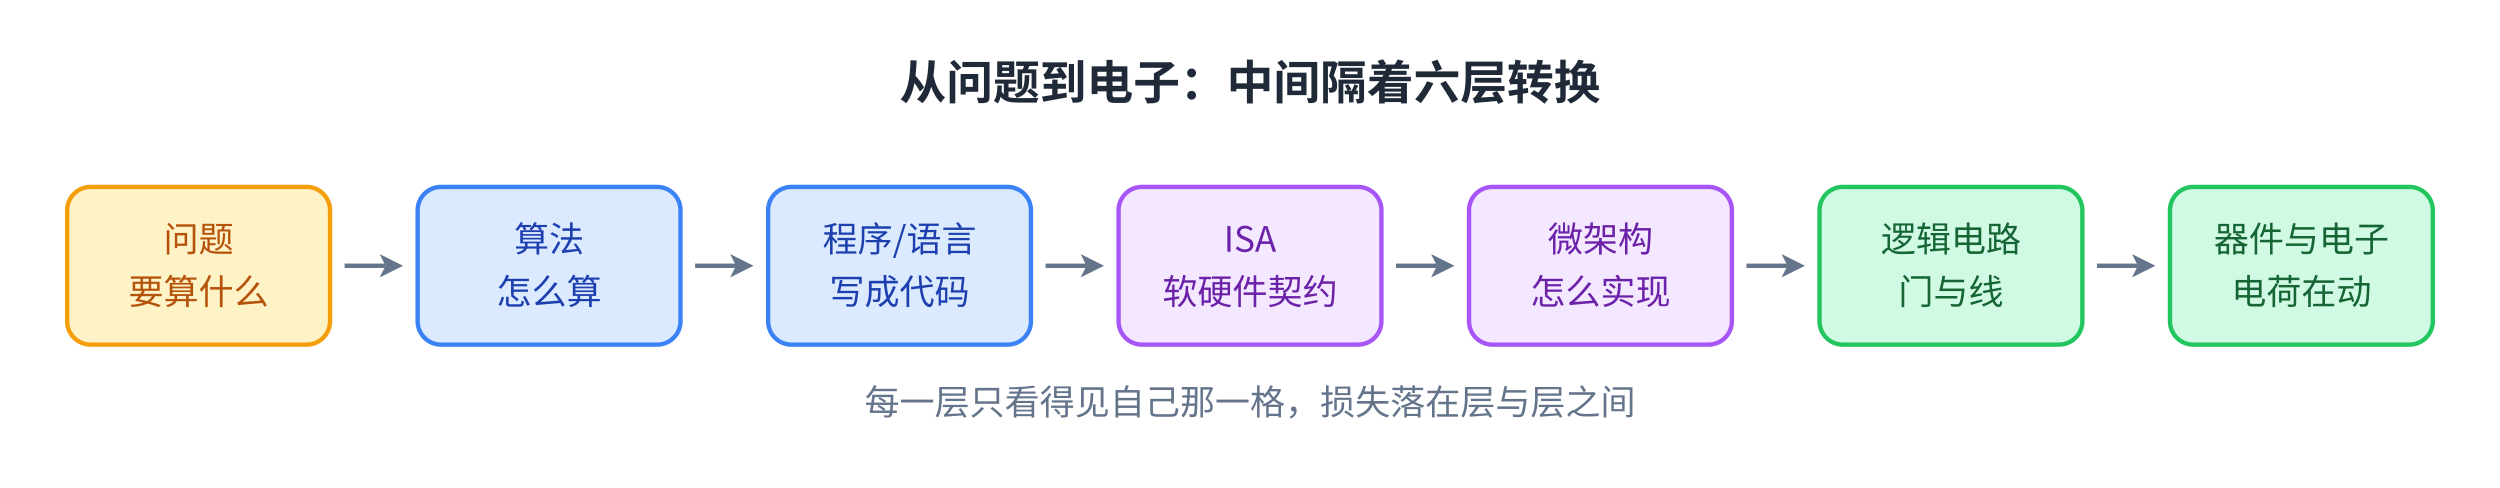
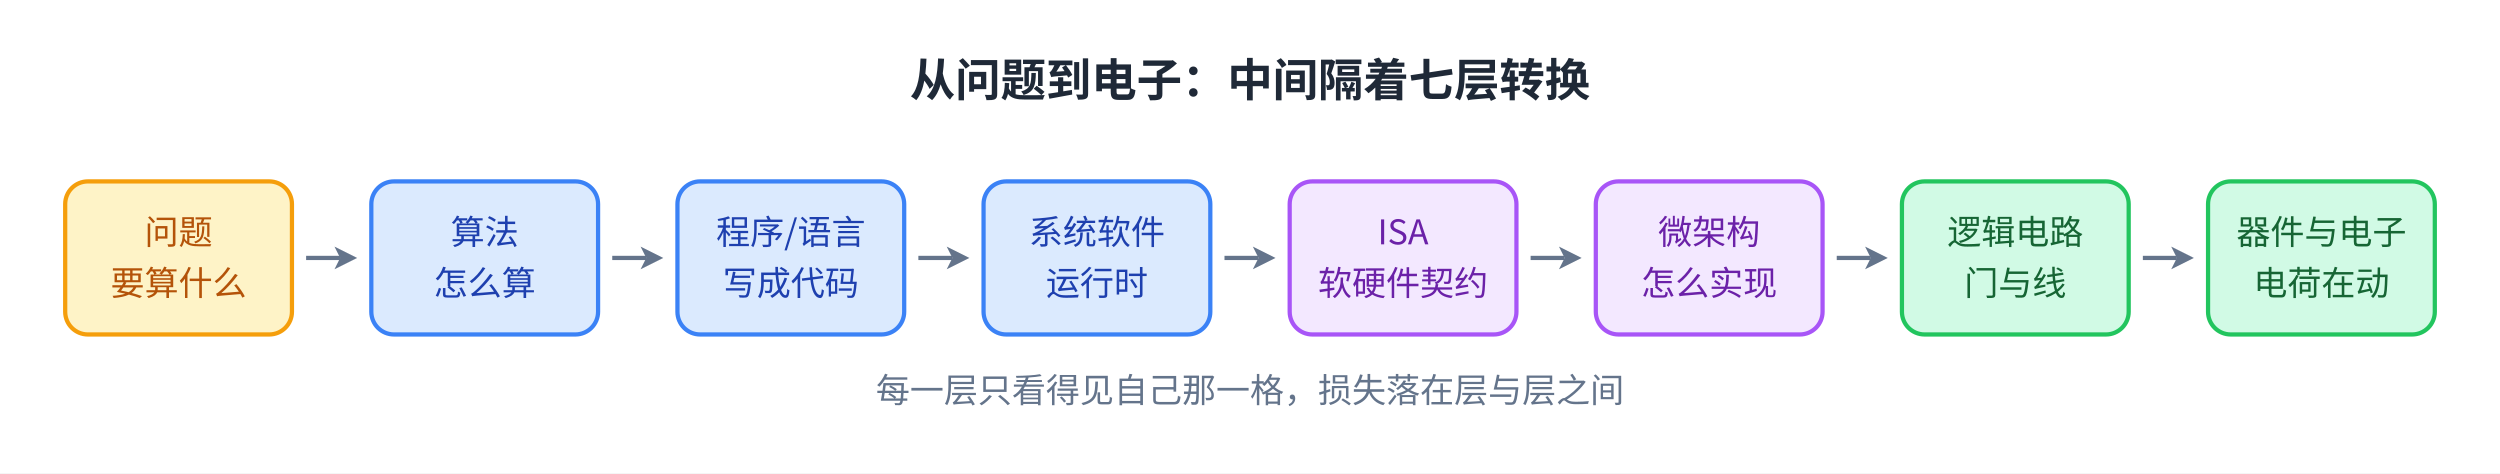
- <svg xmlns="http://www.w3.org/2000/svg" viewBox="0 0 856 167" width="856" height="167" role="img" aria-labelledby="fig-l1-1-title fig-l1-1-desc">
+ <svg xmlns="http://www.w3.org/2000/svg" viewBox="0 0 882 167" width="882" height="167" role="img" aria-labelledby="fig-l1-1-title fig-l1-1-desc">
  <defs>
    <style>
      text { font-family: 'PingFang SC', 'Microsoft YaHei', 'Noto Sans CJK SC', system-ui, sans-serif; }
    </style>
    <marker id="arrow" markerWidth="8" markerHeight="8" refX="2" refY="4" orient="auto" markerUnits="userSpaceOnUse">
      <path d="M0,0 L8,4 L0,8 L2,4 z" fill="#64748b" />
    </marker>
  </defs>
-   <rect x="0" y="0" width="856" height="167" fill="#ffffff" />
-   <text x="428" y="34" font-size="16" font-weight="600" fill="#1f2937" text-anchor="middle">从问题到电子：中间隔着六层转换</text>
-   <rect x="23" y="64" width="90" height="54" rx="8" fill="#fef3c7" stroke="#f59e0b" stroke-width="1.5" />
-   <text x="68" y="86.2" font-size="12" fill="#b45309" text-anchor="middle">问题</text>
-   <text x="68" y="104.2" font-size="12" fill="#b45309" text-anchor="middle">要算什么</text>
-   <rect x="143" y="64" width="90" height="54" rx="8" fill="#dbeafe" stroke="#3b82f6" stroke-width="1.5" />
-   <text x="188" y="86.2" font-size="12" fill="#1e40af" text-anchor="middle">算法</text>
-   <text x="188" y="104.2" font-size="12" fill="#1e40af" text-anchor="middle">怎么算</text>
-   <rect x="263" y="64" width="90" height="54" rx="8" fill="#dbeafe" stroke="#3b82f6" stroke-width="1.5" />
-   <text x="308" y="86.2" font-size="12" fill="#1e40af" text-anchor="middle">程序/语言</text>
-   <text x="308" y="104.2" font-size="12" fill="#1e40af" text-anchor="middle">写成代码</text>
-   <rect x="383" y="64" width="90" height="54" rx="8" fill="#f3e8ff" stroke="#a855f7" stroke-width="1.5" />
-   <text x="428" y="86.2" font-size="12" fill="#6b21a8" text-anchor="middle">ISA</text>
-   <text x="428" y="104.2" font-size="12" fill="#6b21a8" text-anchor="middle">软硬件契约</text>
-   <rect x="503" y="64" width="90" height="54" rx="8" fill="#f3e8ff" stroke="#a855f7" stroke-width="1.5" />
-   <text x="548" y="86.2" font-size="12" fill="#6b21a8" text-anchor="middle">微架构</text>
-   <text x="548" y="104.2" font-size="12" fill="#6b21a8" text-anchor="middle">怎么实现</text>
-   <rect x="623" y="64" width="90" height="54" rx="8" fill="#d1fae5" stroke="#22c55e" stroke-width="1.5" />
-   <text x="668" y="86.2" font-size="12" fill="#166534" text-anchor="middle">逻辑电路</text>
-   <text x="668" y="104.2" font-size="12" fill="#166534" text-anchor="middle">门与线</text>
-   <rect x="743" y="64" width="90" height="54" rx="8" fill="#d1fae5" stroke="#22c55e" stroke-width="1.5" />
-   <text x="788" y="86.2" font-size="12" fill="#166534" text-anchor="middle">器件与电子</text>
-   <text x="788" y="104.2" font-size="12" fill="#166534" text-anchor="middle">电荷在动</text>
-   <path d="M118,91 L132,91" fill="none" stroke="#64748b" stroke-width="1.5" marker-end="url(#arrow)" />
-   <path d="M238,91 L252,91" fill="none" stroke="#64748b" stroke-width="1.5" marker-end="url(#arrow)" />
-   <path d="M358,91 L372,91" fill="none" stroke="#64748b" stroke-width="1.5" marker-end="url(#arrow)" />
-   <path d="M478,91 L492,91" fill="none" stroke="#64748b" stroke-width="1.5" marker-end="url(#arrow)" />
-   <path d="M598,91 L612,91" fill="none" stroke="#64748b" stroke-width="1.5" marker-end="url(#arrow)" />
-   <path d="M718,91 L732,91" fill="none" stroke="#64748b" stroke-width="1.5" marker-end="url(#arrow)" />
-   <text x="428" y="142" font-size="12" fill="#64748b" text-anchor="middle">每一层只看得见自己那一格，损失落在层与层之间</text>
+   <rect x="0" y="0" width="882" height="167" fill="#ffffff" />
+   <text x="441" y="34" font-size="16" font-weight="600" fill="#1f2937" text-anchor="middle">从问题到电子：中间隔着七层转换</text>
+   <rect x="23" y="64" width="80" height="54" rx="8" fill="#fef3c7" stroke="#f59e0b" stroke-width="1.5" />
+   <text x="63" y="86.2" font-size="12" fill="#b45309" text-anchor="middle">问题</text>
+   <text x="63" y="104.2" font-size="12" fill="#b45309" text-anchor="middle">要算什么</text>
+   <rect x="131" y="64" width="80" height="54" rx="8" fill="#dbeafe" stroke="#3b82f6" stroke-width="1.5" />
+   <text x="171" y="86.2" font-size="12" fill="#1e40af" text-anchor="middle">算法</text>
+   <text x="171" y="104.2" font-size="12" fill="#1e40af" text-anchor="middle">怎么算</text>
+   <rect x="239" y="64" width="80" height="54" rx="8" fill="#dbeafe" stroke="#3b82f6" stroke-width="1.5" />
+   <text x="279" y="86.2" font-size="12" fill="#1e40af" text-anchor="middle">程序/语言</text>
+   <text x="279" y="104.2" font-size="12" fill="#1e40af" text-anchor="middle">写成代码</text>
+   <rect x="347" y="64" width="80" height="54" rx="8" fill="#dbeafe" stroke="#3b82f6" stroke-width="1.5" />
+   <text x="387" y="86.2" font-size="12" fill="#1e40af" text-anchor="middle">系统软件</text>
+   <text x="387" y="104.2" font-size="12" fill="#1e40af" text-anchor="middle">运行时</text>
+   <rect x="455" y="64" width="80" height="54" rx="8" fill="#f3e8ff" stroke="#a855f7" stroke-width="1.5" />
+   <text x="495" y="86.2" font-size="12" fill="#6b21a8" text-anchor="middle">ISA</text>
+   <text x="495" y="104.2" font-size="12" fill="#6b21a8" text-anchor="middle">软硬件契约</text>
+   <rect x="563" y="64" width="80" height="54" rx="8" fill="#f3e8ff" stroke="#a855f7" stroke-width="1.5" />
+   <text x="603" y="86.2" font-size="12" fill="#6b21a8" text-anchor="middle">微架构</text>
+   <text x="603" y="104.2" font-size="12" fill="#6b21a8" text-anchor="middle">怎么实现</text>
+   <rect x="671" y="64" width="80" height="54" rx="8" fill="#d1fae5" stroke="#22c55e" stroke-width="1.5" />
+   <text x="711" y="86.2" font-size="12" fill="#166534" text-anchor="middle">逻辑电路</text>
+   <text x="711" y="104.2" font-size="12" fill="#166534" text-anchor="middle">门与线</text>
+   <rect x="779" y="64" width="80" height="54" rx="8" fill="#d1fae5" stroke="#22c55e" stroke-width="1.5" />
+   <text x="819" y="86.2" font-size="12" fill="#166534" text-anchor="middle">器件与电子</text>
+   <text x="819" y="104.2" font-size="12" fill="#166534" text-anchor="middle">电荷在动</text>
+   <path d="M108,91 L120,91" fill="none" stroke="#64748b" stroke-width="1.5" marker-end="url(#arrow)" />
+   <path d="M216,91 L228,91" fill="none" stroke="#64748b" stroke-width="1.5" marker-end="url(#arrow)" />
+   <path d="M324,91 L336,91" fill="none" stroke="#64748b" stroke-width="1.5" marker-end="url(#arrow)" />
+   <path d="M432,91 L444,91" fill="none" stroke="#64748b" stroke-width="1.5" marker-end="url(#arrow)" />
+   <path d="M540,91 L552,91" fill="none" stroke="#64748b" stroke-width="1.5" marker-end="url(#arrow)" />
+   <path d="M648,91 L660,91" fill="none" stroke="#64748b" stroke-width="1.5" marker-end="url(#arrow)" />
+   <path d="M756,91 L768,91" fill="none" stroke="#64748b" stroke-width="1.5" marker-end="url(#arrow)" />
+   <text x="441" y="142" font-size="12" fill="#64748b" text-anchor="middle">每一层只看得见自己那一格，损失落在层与层之间</text>
</svg>
